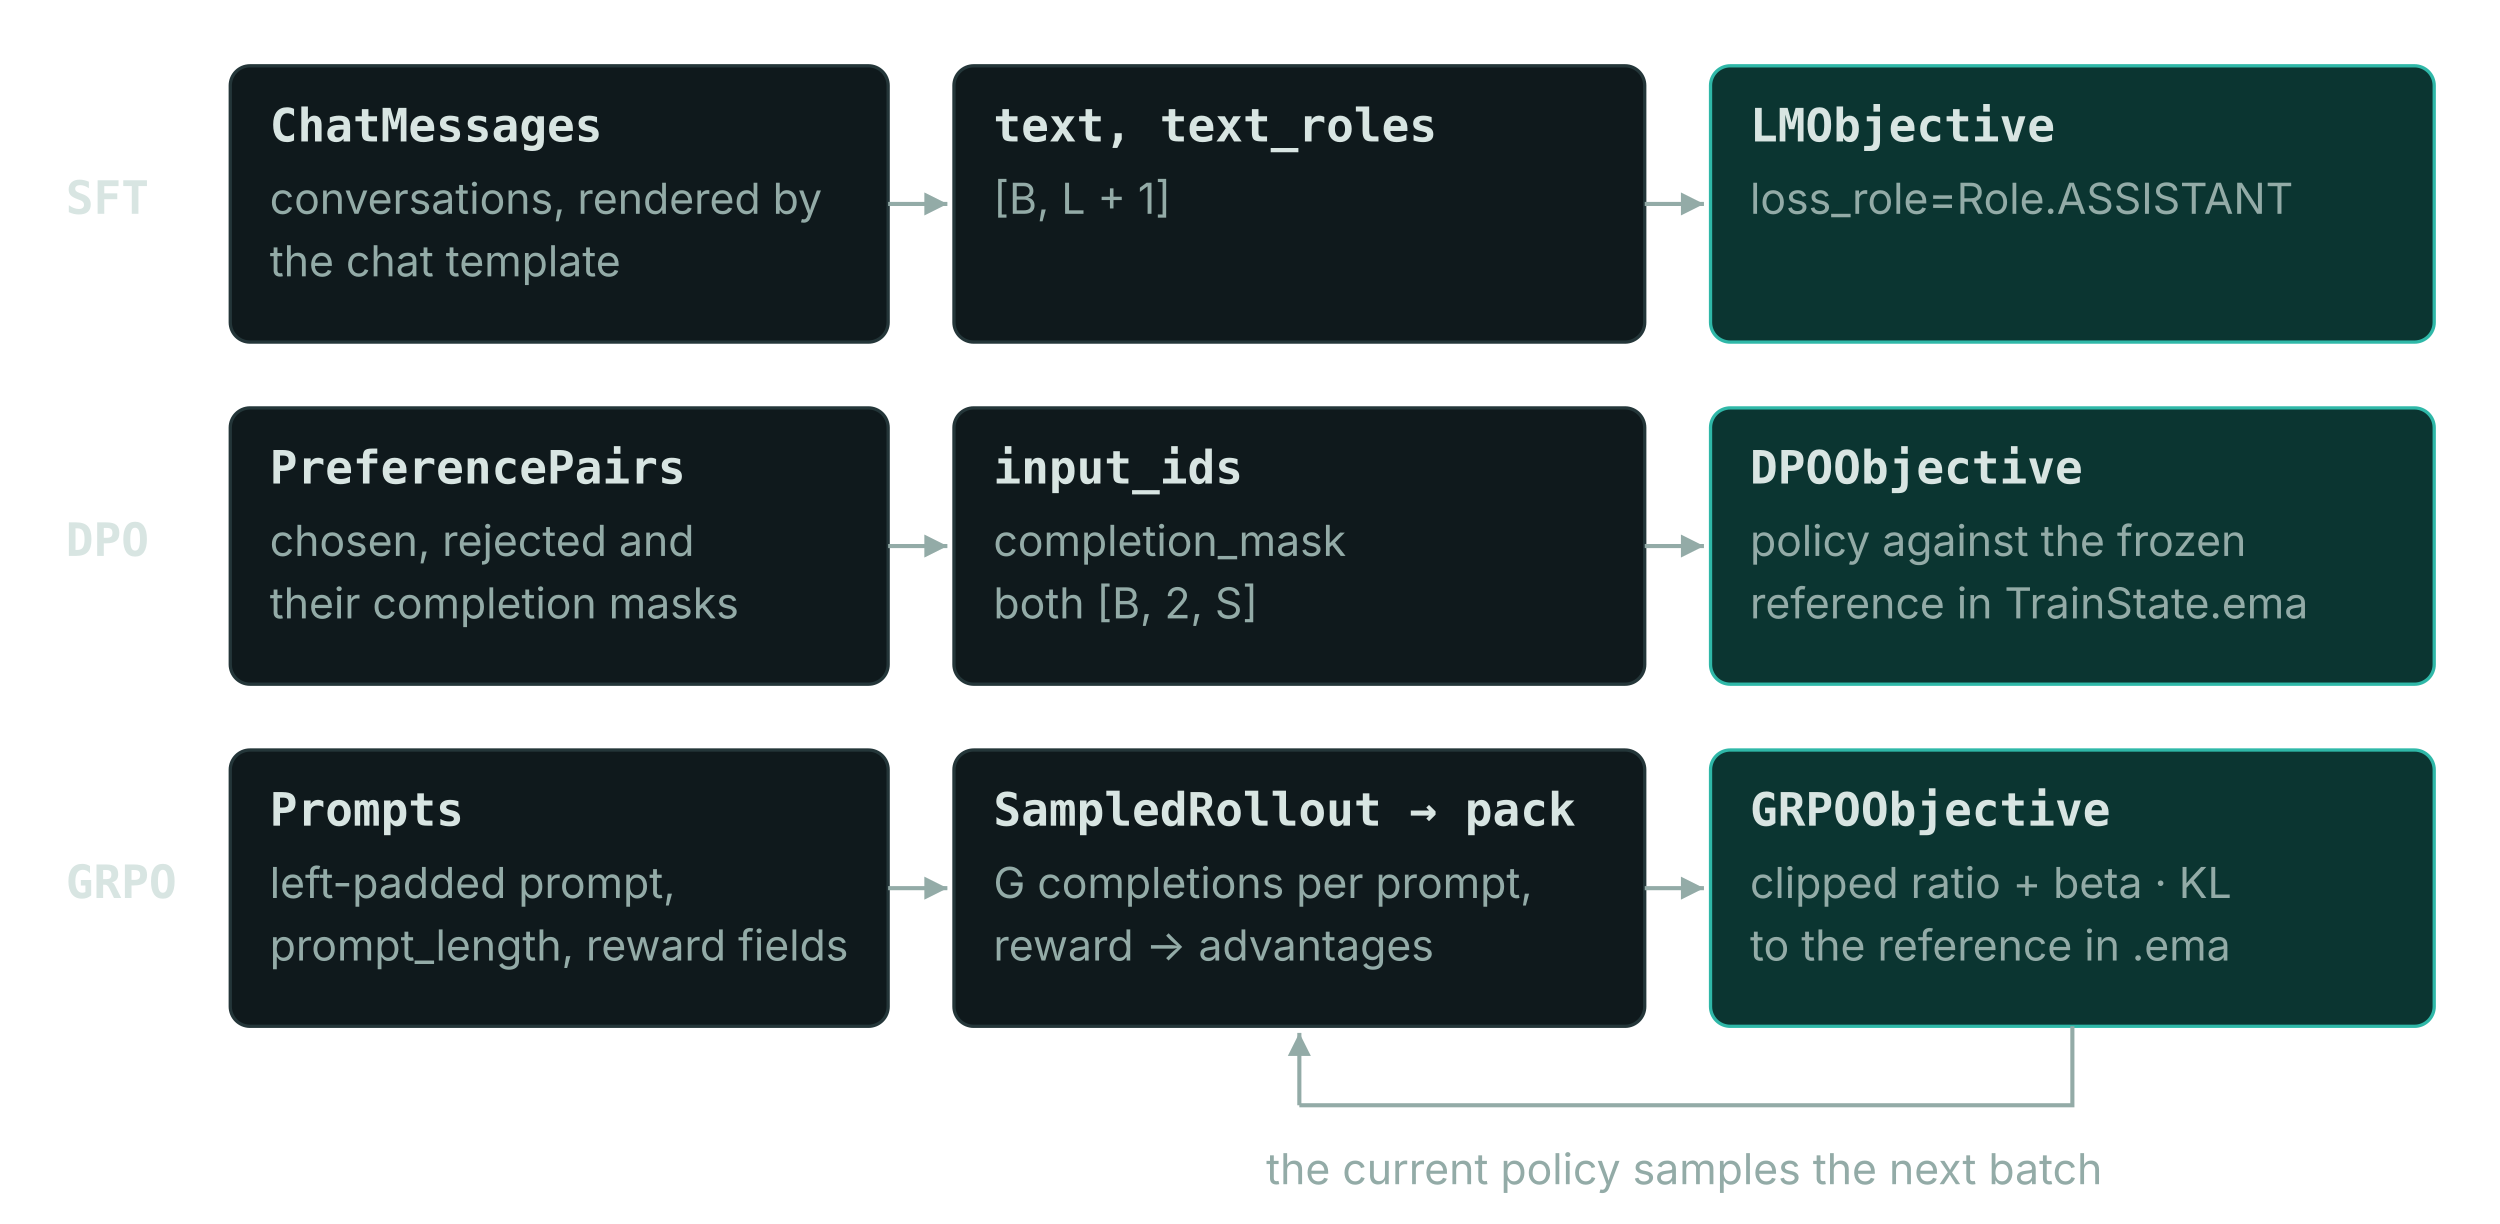
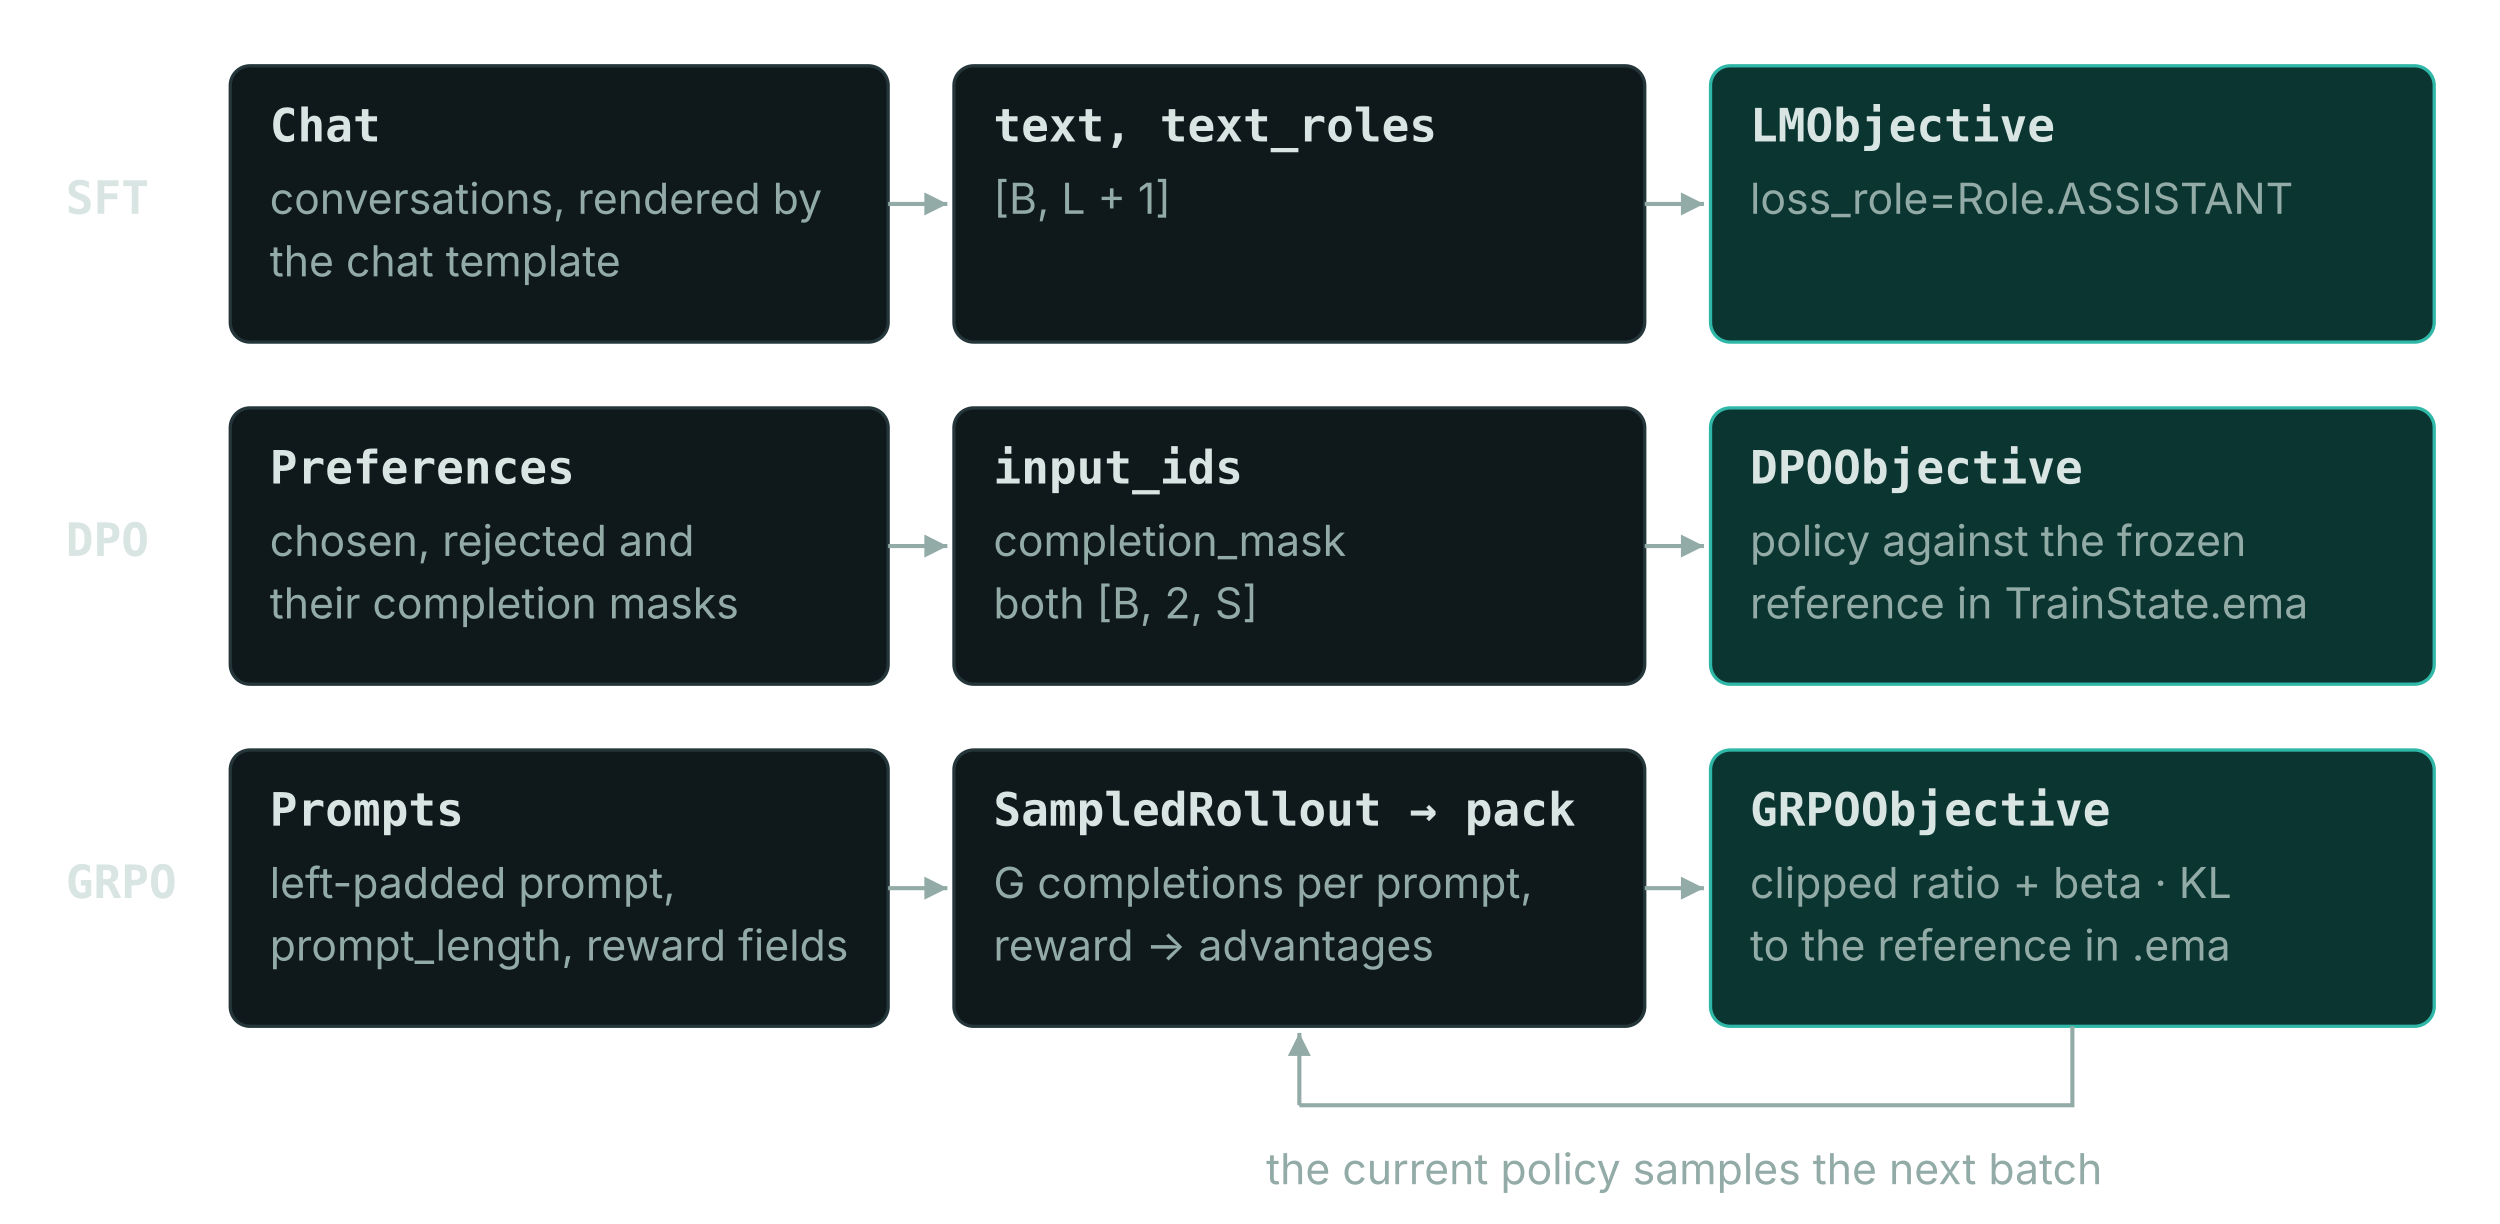
<svg xmlns="http://www.w3.org/2000/svg" viewBox="0 0 760 372" width="760" height="372" role="img">
  <text x="20" y="65" font-family="'Geist Mono', 'JetBrains Mono', ui-monospace, Menlo, Consolas, monospace" font-size="14" font-weight="600" fill="#d8e5e2" text-anchor="start">SFT</text>
  <rect x="70" y="20" width="200" height="84" rx="6" fill="#0f191c" stroke="#243639" stroke-width="1" />
-   <text x="82" y="43" font-family="'Geist Mono', 'JetBrains Mono', ui-monospace, Menlo, Consolas, monospace" font-size="14" font-weight="600" fill="#d8e5e2" text-anchor="start">ChatMessages</text>
+   <text x="82" y="43" font-family="'Geist Mono', 'JetBrains Mono', ui-monospace, Menlo, Consolas, monospace" font-size="14" font-weight="600" fill="#d8e5e2" text-anchor="start">Chat</text>
  <text x="82" y="65" font-family="Geist, Inter, -apple-system, 'Segoe UI', Helvetica, Arial, sans-serif" font-size="13" font-weight="400" fill="#93aba7" text-anchor="start">conversations, rendered by</text>
  <text x="82" y="84" font-family="Geist, Inter, -apple-system, 'Segoe UI', Helvetica, Arial, sans-serif" font-size="13" font-weight="400" fill="#93aba7" text-anchor="start">the chat template</text>
  <rect x="290" y="20" width="210" height="84" rx="6" fill="#0f191c" stroke="#243639" stroke-width="1" />
  <text x="302" y="43" font-family="'Geist Mono', 'JetBrains Mono', ui-monospace, Menlo, Consolas, monospace" font-size="14" font-weight="600" fill="#d8e5e2" text-anchor="start">text, text_roles</text>
  <text x="302" y="65" font-family="Geist, Inter, -apple-system, 'Segoe UI', Helvetica, Arial, sans-serif" font-size="13" font-weight="400" fill="#93aba7" text-anchor="start">[B, L + 1]</text>
  <rect x="520" y="20" width="220" height="84" rx="6" fill="#0b3531" stroke="#2fb8a8" stroke-width="1" />
  <text x="532" y="43" font-family="'Geist Mono', 'JetBrains Mono', ui-monospace, Menlo, Consolas, monospace" font-size="14" font-weight="600" fill="#d8e5e2" text-anchor="start">LMObjective</text>
  <text x="532" y="65" font-family="Geist, Inter, -apple-system, 'Segoe UI', Helvetica, Arial, sans-serif" font-size="13" font-weight="400" fill="#93aba7" text-anchor="start">loss_role=Role.ASSISTANT</text>
  <line x1="270" y1="62" x2="288" y2="62" stroke="#93aba7" stroke-width="1.25" />
  <path d="M288.0,62.0 L281.0,65.5 L281.0,58.5 z" fill="#93aba7" />
  <line x1="500" y1="62" x2="518" y2="62" stroke="#93aba7" stroke-width="1.25" />
  <path d="M518.0,62.0 L511.0,65.5 L511.0,58.5 z" fill="#93aba7" />
  <text x="20" y="169" font-family="'Geist Mono', 'JetBrains Mono', ui-monospace, Menlo, Consolas, monospace" font-size="14" font-weight="600" fill="#d8e5e2" text-anchor="start">DPO</text>
  <rect x="70" y="124" width="200" height="84" rx="6" fill="#0f191c" stroke="#243639" stroke-width="1" />
-   <text x="82" y="147" font-family="'Geist Mono', 'JetBrains Mono', ui-monospace, Menlo, Consolas, monospace" font-size="14" font-weight="600" fill="#d8e5e2" text-anchor="start">PreferencePairs</text>
+   <text x="82" y="147" font-family="'Geist Mono', 'JetBrains Mono', ui-monospace, Menlo, Consolas, monospace" font-size="14" font-weight="600" fill="#d8e5e2" text-anchor="start">Preferences</text>
  <text x="82" y="169" font-family="Geist, Inter, -apple-system, 'Segoe UI', Helvetica, Arial, sans-serif" font-size="13" font-weight="400" fill="#93aba7" text-anchor="start">chosen, rejected and</text>
  <text x="82" y="188" font-family="Geist, Inter, -apple-system, 'Segoe UI', Helvetica, Arial, sans-serif" font-size="13" font-weight="400" fill="#93aba7" text-anchor="start">their completion masks</text>
  <rect x="290" y="124" width="210" height="84" rx="6" fill="#0f191c" stroke="#243639" stroke-width="1" />
  <text x="302" y="147" font-family="'Geist Mono', 'JetBrains Mono', ui-monospace, Menlo, Consolas, monospace" font-size="14" font-weight="600" fill="#d8e5e2" text-anchor="start">input_ids</text>
  <text x="302" y="169" font-family="Geist, Inter, -apple-system, 'Segoe UI', Helvetica, Arial, sans-serif" font-size="13" font-weight="400" fill="#93aba7" text-anchor="start">completion_mask</text>
  <text x="302" y="188" font-family="Geist, Inter, -apple-system, 'Segoe UI', Helvetica, Arial, sans-serif" font-size="13" font-weight="400" fill="#93aba7" text-anchor="start">both [B, 2, S]</text>
  <rect x="520" y="124" width="220" height="84" rx="6" fill="#0b3531" stroke="#2fb8a8" stroke-width="1" />
  <text x="532" y="147" font-family="'Geist Mono', 'JetBrains Mono', ui-monospace, Menlo, Consolas, monospace" font-size="14" font-weight="600" fill="#d8e5e2" text-anchor="start">DPOObjective</text>
  <text x="532" y="169" font-family="Geist, Inter, -apple-system, 'Segoe UI', Helvetica, Arial, sans-serif" font-size="13" font-weight="400" fill="#93aba7" text-anchor="start">policy against the frozen</text>
  <text x="532" y="188" font-family="Geist, Inter, -apple-system, 'Segoe UI', Helvetica, Arial, sans-serif" font-size="13" font-weight="400" fill="#93aba7" text-anchor="start">reference in TrainState.ema</text>
  <line x1="270" y1="166" x2="288" y2="166" stroke="#93aba7" stroke-width="1.25" />
  <path d="M288.0,166.0 L281.0,169.5 L281.0,162.5 z" fill="#93aba7" />
  <line x1="500" y1="166" x2="518" y2="166" stroke="#93aba7" stroke-width="1.25" />
  <path d="M518.0,166.0 L511.0,169.5 L511.0,162.5 z" fill="#93aba7" />
  <text x="20" y="273" font-family="'Geist Mono', 'JetBrains Mono', ui-monospace, Menlo, Consolas, monospace" font-size="14" font-weight="600" fill="#d8e5e2" text-anchor="start">GRPO</text>
  <rect x="70" y="228" width="200" height="84" rx="6" fill="#0f191c" stroke="#243639" stroke-width="1" />
  <text x="82" y="251" font-family="'Geist Mono', 'JetBrains Mono', ui-monospace, Menlo, Consolas, monospace" font-size="14" font-weight="600" fill="#d8e5e2" text-anchor="start">Prompts</text>
  <text x="82" y="273" font-family="Geist, Inter, -apple-system, 'Segoe UI', Helvetica, Arial, sans-serif" font-size="13" font-weight="400" fill="#93aba7" text-anchor="start">left-padded prompt,</text>
  <text x="82" y="292" font-family="Geist, Inter, -apple-system, 'Segoe UI', Helvetica, Arial, sans-serif" font-size="13" font-weight="400" fill="#93aba7" text-anchor="start">prompt_length, reward fields</text>
  <rect x="290" y="228" width="210" height="84" rx="6" fill="#0f191c" stroke="#243639" stroke-width="1" />
  <text x="302" y="251" font-family="'Geist Mono', 'JetBrains Mono', ui-monospace, Menlo, Consolas, monospace" font-size="14" font-weight="600" fill="#d8e5e2" text-anchor="start">SampledRollout → pack</text>
  <text x="302" y="273" font-family="Geist, Inter, -apple-system, 'Segoe UI', Helvetica, Arial, sans-serif" font-size="13" font-weight="400" fill="#93aba7" text-anchor="start">G completions per prompt,</text>
  <text x="302" y="292" font-family="Geist, Inter, -apple-system, 'Segoe UI', Helvetica, Arial, sans-serif" font-size="13" font-weight="400" fill="#93aba7" text-anchor="start">reward → advantages</text>
  <rect x="520" y="228" width="220" height="84" rx="6" fill="#0b3531" stroke="#2fb8a8" stroke-width="1" />
  <text x="532" y="251" font-family="'Geist Mono', 'JetBrains Mono', ui-monospace, Menlo, Consolas, monospace" font-size="14" font-weight="600" fill="#d8e5e2" text-anchor="start">GRPOObjective</text>
  <text x="532" y="273" font-family="Geist, Inter, -apple-system, 'Segoe UI', Helvetica, Arial, sans-serif" font-size="13" font-weight="400" fill="#93aba7" text-anchor="start">clipped ratio + beta · KL</text>
  <text x="532" y="292" font-family="Geist, Inter, -apple-system, 'Segoe UI', Helvetica, Arial, sans-serif" font-size="13" font-weight="400" fill="#93aba7" text-anchor="start">to the reference in .ema</text>
  <line x1="270" y1="270" x2="288" y2="270" stroke="#93aba7" stroke-width="1.25" />
  <path d="M288.0,270.0 L281.0,273.5 L281.0,266.5 z" fill="#93aba7" />
  <line x1="500" y1="270" x2="518" y2="270" stroke="#93aba7" stroke-width="1.25" />
  <path d="M518.0,270.0 L511.0,273.5 L511.0,266.5 z" fill="#93aba7" />
  <polyline points="630.0,312.0 630.0,336.0 395.0,336.0" fill="none" stroke="#93aba7" stroke-width="1.25" />
  <line x1="395" y1="336" x2="395" y2="314" stroke="#93aba7" stroke-width="1.25" />
  <path d="M395.0,314.0 L398.5,321.0 L391.5,321.0 z" fill="#93aba7" />
  <text x="512" y="360" font-family="Geist, Inter, -apple-system, 'Segoe UI', Helvetica, Arial, sans-serif" font-size="13" font-weight="400" fill="#93aba7" text-anchor="middle">the current policy samples the next batch</text>
</svg>
